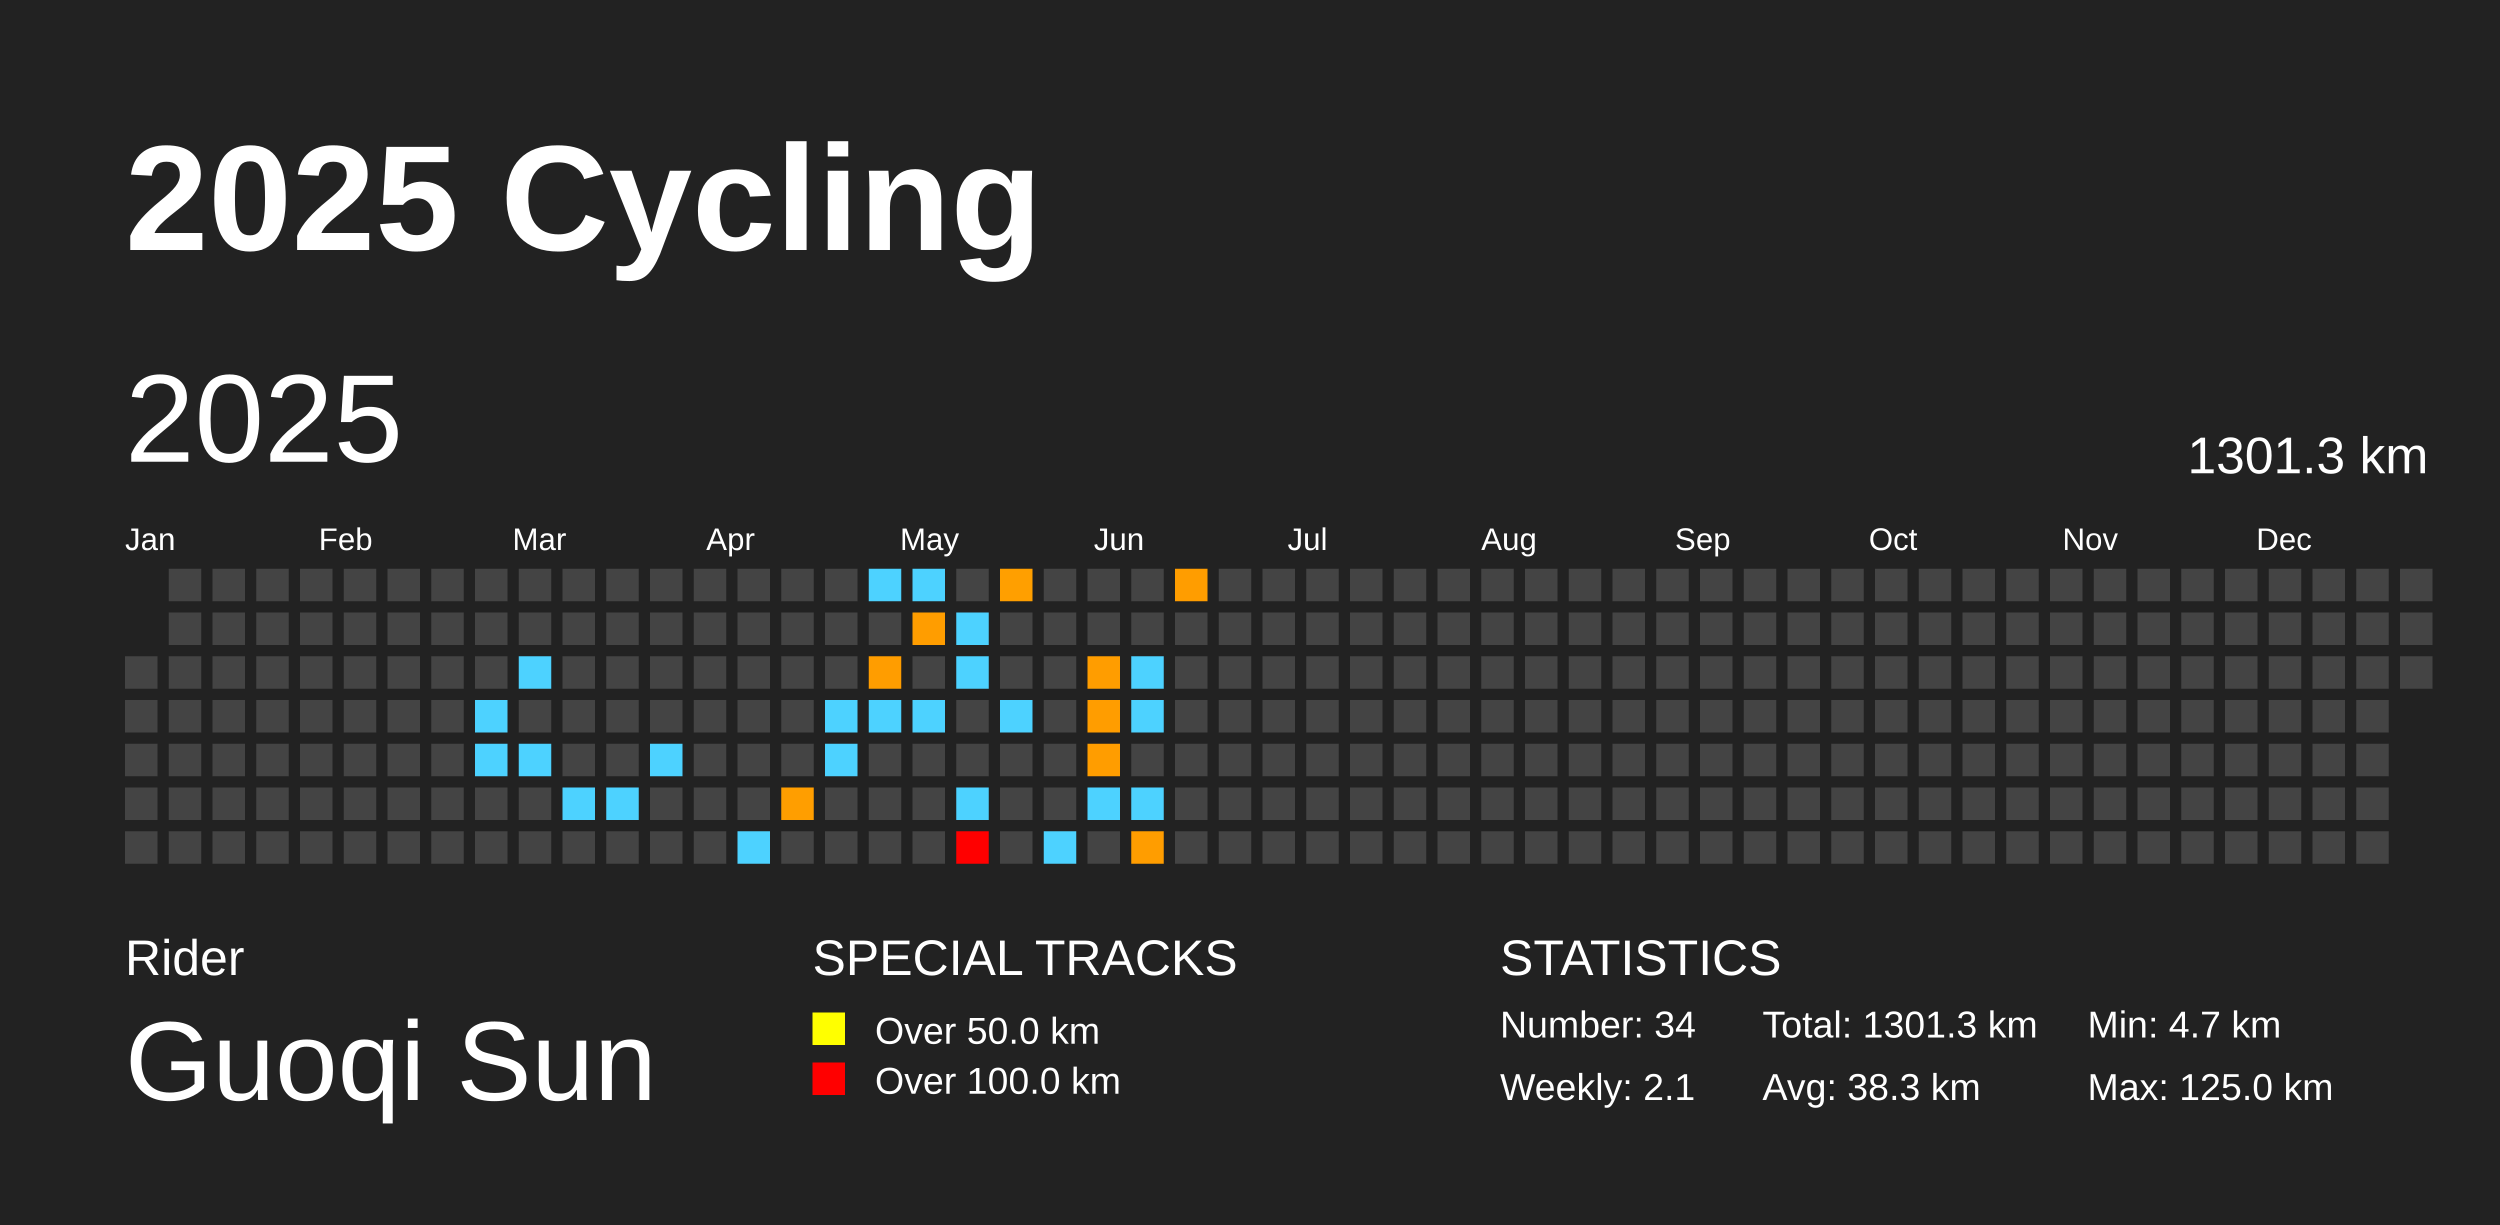
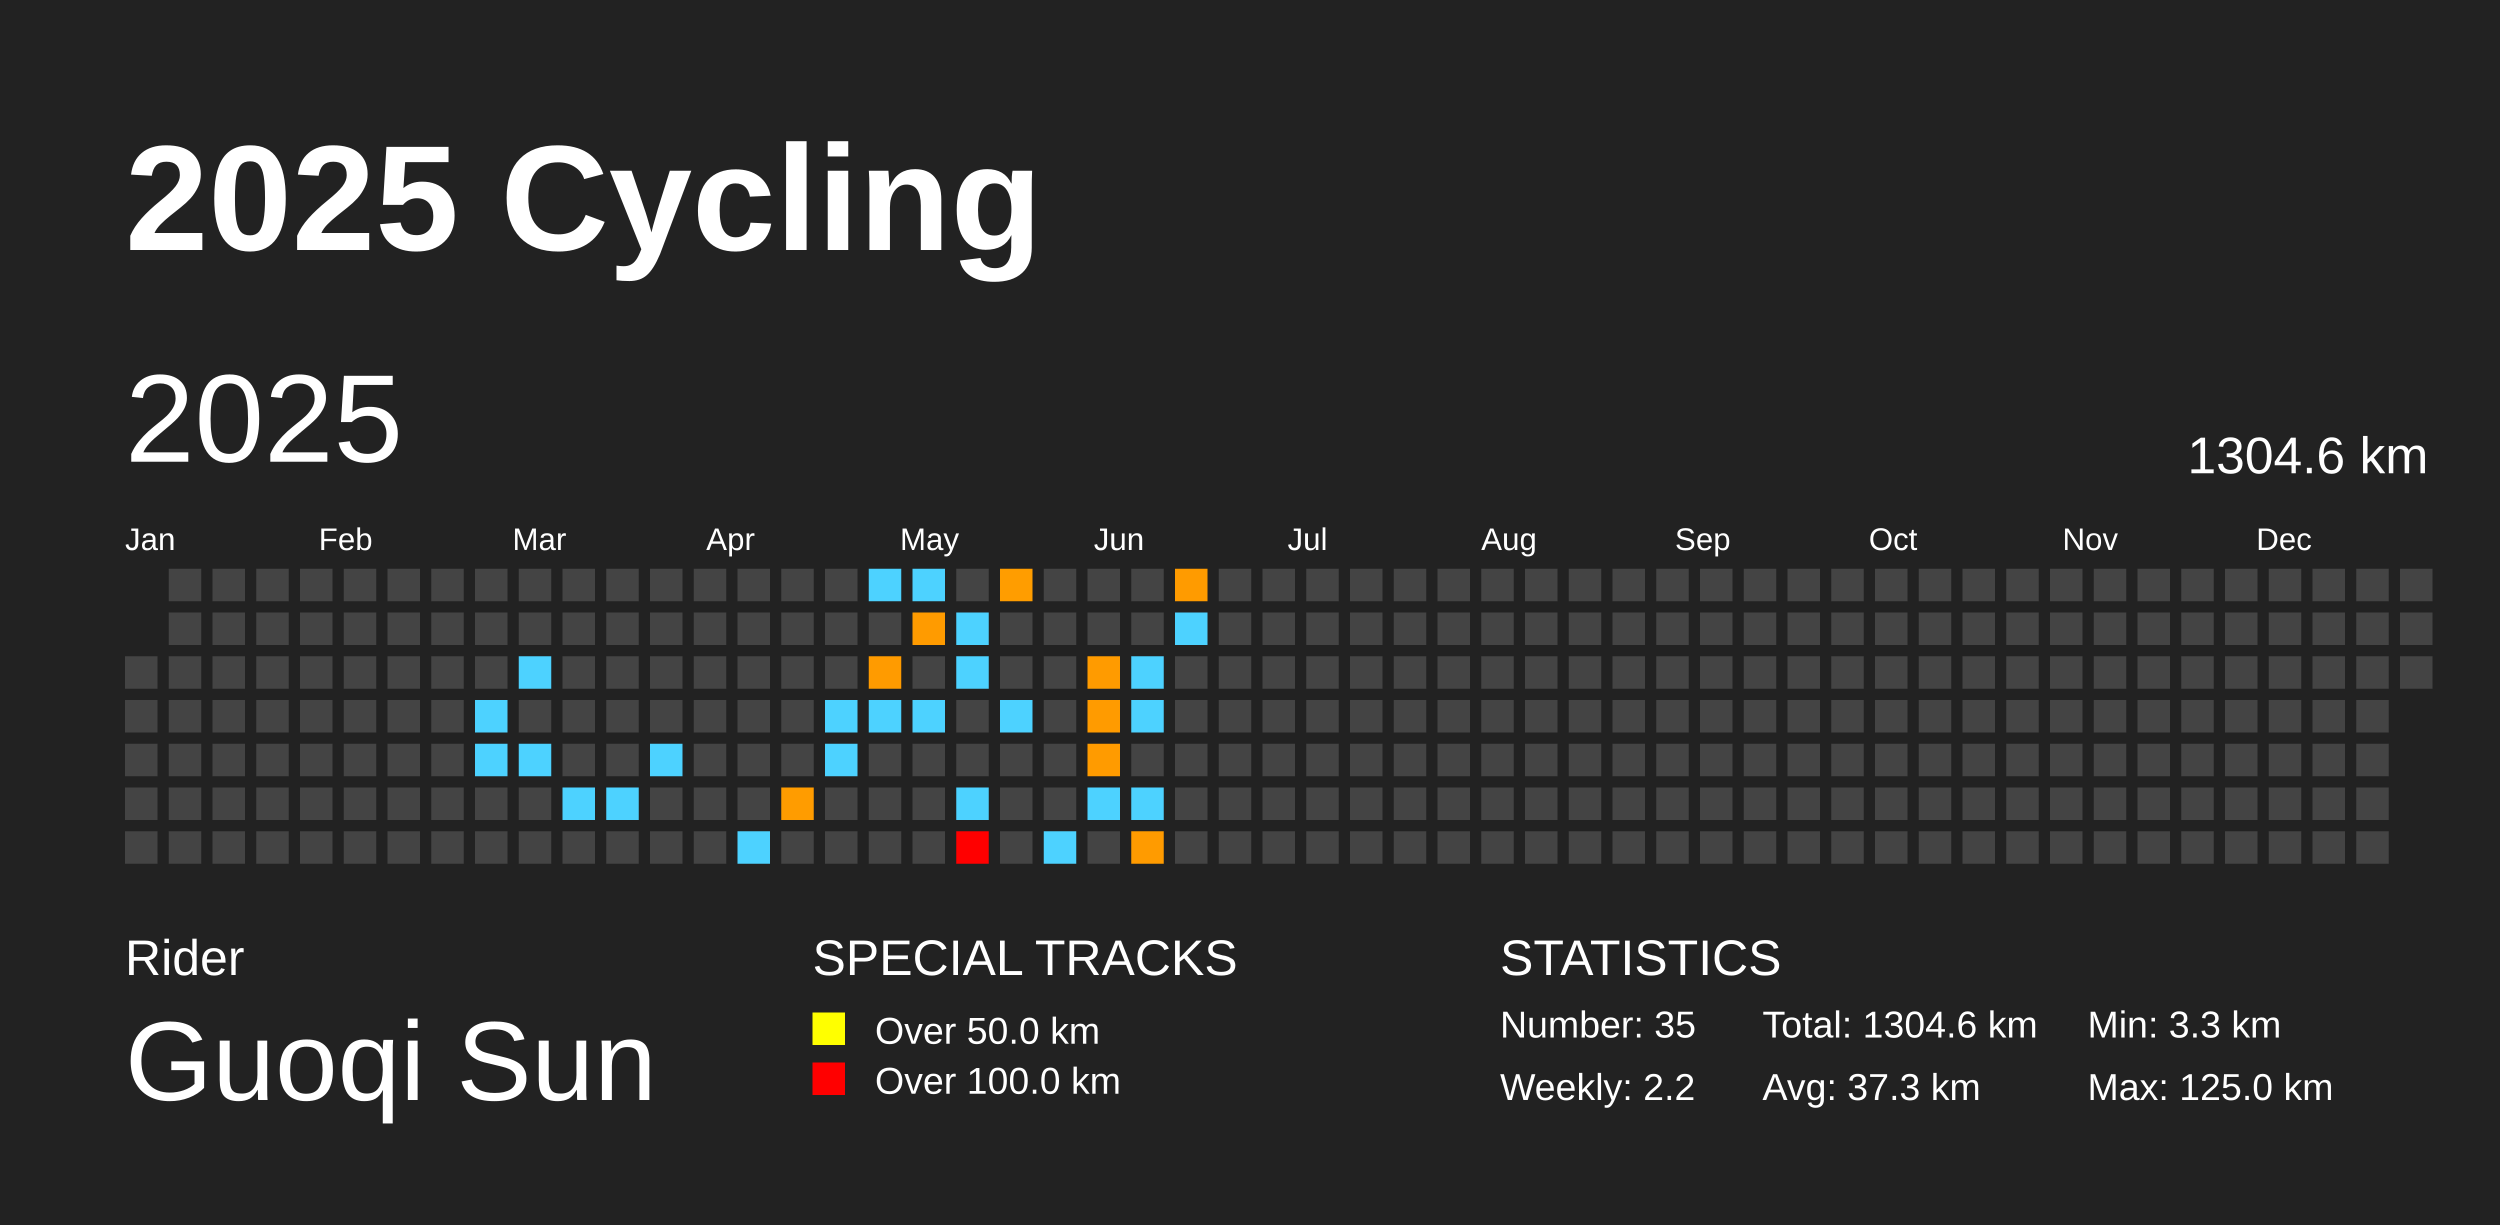
<svg xmlns="http://www.w3.org/2000/svg" baseProfile="full" height="98mm" version="1.1" viewBox="0,0,200,98" width="200mm">
  <defs />
  <rect fill="#222222" height="98" width="200" x="0" y="0" />
  <text fill="#FFFFFF" style="font-size:12px; font-family:Arial; font-weight:bold;" x="10" y="20">2025 Cycling</text>
  <text fill="#FFFFFF" style="font-size:4px; font-family:Arial" x="10" y="78">Rider</text>
  <text fill="#FFFFFF" style="font-size:9px; font-family:Arial" x="10" y="88">Guoqi Sun</text>
  <text fill="#FFFFFF" style="font-size:4px; font-family:Arial" x="65" y="78">SPECIAL TRACKS</text>
  <rect fill="yellow" height="2.6" width="2.6" x="65" y="81" />
  <text fill="#FFFFFF" style="font-size:3px; font-family:Arial" x="70" y="83.5">Over 50.0 km</text>
  <rect fill="red" height="2.6" width="2.6" x="65" y="85" />
  <text fill="#FFFFFF" style="font-size:3px; font-family:Arial" x="70" y="87.5">Over 100.0 km</text>
  <text fill="#FFFFFF" style="font-size:4px; font-family:Arial" x="120" y="78">STATISTICS</text>
-   <text fill="#FFFFFF" style="font-size:3px; font-family:Arial" x="120" y="83">Number: 34</text>
-   <text fill="#FFFFFF" style="font-size:3px; font-family:Arial" x="120" y="88">Weekly: 2.1</text>
-   <text fill="#FFFFFF" style="font-size:3px; font-family:Arial" x="141" y="83">Total: 1301.3 km</text>
-   <text fill="#FFFFFF" style="font-size:3px; font-family:Arial" x="141" y="88">Avg: 38.3 km</text>
-   <text fill="#FFFFFF" style="font-size:3px; font-family:Arial" x="167" y="83">Min: 4.7 km</text>
+   <text fill="#FFFFFF" style="font-size:3px; font-family:Arial" x="120" y="83">Number: 35</text>
+   <text fill="#FFFFFF" style="font-size:3px; font-family:Arial" x="120" y="88">Weekly: 2.2</text>
+   <text fill="#FFFFFF" style="font-size:3px; font-family:Arial" x="141" y="83">Total: 1304.6 km</text>
+   <text fill="#FFFFFF" style="font-size:3px; font-family:Arial" x="141" y="88">Avg: 37.3 km</text>
+   <text fill="#FFFFFF" style="font-size:3px; font-family:Arial" x="167" y="83">Min: 3.3 km</text>
  <text fill="#FFFFFF" style="font-size:3px; font-family:Arial" x="167" y="88">Max: 125.0 km</text>
  <text dominant-baseline="hanging" fill="#FFFFFF" style="font-size:10.0px; font-family:Arial;" x="10" y="30">2025</text>
-   <text dominant-baseline="hanging" fill="#FFFFFF" style="font-size:4.125px; font-family:Arial;" x="175" y="35">1301.3 km</text>
+   <text dominant-baseline="hanging" fill="#FFFFFF" style="font-size:4.125px; font-family:Arial;" x="175" y="35">1304.6 km</text>
  <text fill="#FFFFFF" style="font-size:2.5px; font-family:Arial" x="10.0" y="44">Jan</text>
  <text fill="#FFFFFF" style="font-size:2.5px; font-family:Arial" x="25.5" y="44">Feb</text>
  <text fill="#FFFFFF" style="font-size:2.5px; font-family:Arial" x="41.0" y="44">Mar</text>
  <text fill="#FFFFFF" style="font-size:2.5px; font-family:Arial" x="56.5" y="44">Apr</text>
  <text fill="#FFFFFF" style="font-size:2.5px; font-family:Arial" x="72.0" y="44">May</text>
  <text fill="#FFFFFF" style="font-size:2.5px; font-family:Arial" x="87.5" y="44">Jun</text>
  <text fill="#FFFFFF" style="font-size:2.5px; font-family:Arial" x="103.0" y="44">Jul</text>
  <text fill="#FFFFFF" style="font-size:2.5px; font-family:Arial" x="118.5" y="44">Aug</text>
  <text fill="#FFFFFF" style="font-size:2.5px; font-family:Arial" x="134.0" y="44">Sep</text>
  <text fill="#FFFFFF" style="font-size:2.5px; font-family:Arial" x="149.5" y="44">Oct</text>
  <text fill="#FFFFFF" style="font-size:2.5px; font-family:Arial" x="165.0" y="44">Nov</text>
  <text fill="#FFFFFF" style="font-size:2.5px; font-family:Arial" x="180.5" y="44">Dec</text>
  <rect fill="#444444" height="2.6" width="2.6" x="10.0" y="52.5" />
  <rect fill="#444444" height="2.6" width="2.6" x="10.0" y="56.0" />
  <rect fill="#444444" height="2.6" width="2.6" x="10.0" y="59.5" />
  <rect fill="#444444" height="2.6" width="2.6" x="10.0" y="63.0" />
  <rect fill="#444444" height="2.6" width="2.6" x="10.0" y="66.5" />
  <rect fill="#444444" height="2.6" width="2.6" x="13.5" y="45.5" />
  <rect fill="#444444" height="2.6" width="2.6" x="13.5" y="49.0" />
  <rect fill="#444444" height="2.6" width="2.6" x="13.5" y="52.5" />
  <rect fill="#444444" height="2.6" width="2.6" x="13.5" y="56.0" />
  <rect fill="#444444" height="2.6" width="2.6" x="13.5" y="59.5" />
  <rect fill="#444444" height="2.6" width="2.6" x="13.5" y="63.0" />
  <rect fill="#444444" height="2.6" width="2.6" x="13.5" y="66.5" />
  <rect fill="#444444" height="2.6" width="2.6" x="17.0" y="45.5" />
  <rect fill="#444444" height="2.6" width="2.6" x="17.0" y="49.0" />
  <rect fill="#444444" height="2.6" width="2.6" x="17.0" y="52.5" />
  <rect fill="#444444" height="2.6" width="2.6" x="17.0" y="56.0" />
  <rect fill="#444444" height="2.6" width="2.6" x="17.0" y="59.5" />
  <rect fill="#444444" height="2.6" width="2.6" x="17.0" y="63.0" />
  <rect fill="#444444" height="2.6" width="2.6" x="17.0" y="66.5" />
  <rect fill="#444444" height="2.6" width="2.6" x="20.5" y="45.5" />
  <rect fill="#444444" height="2.6" width="2.6" x="20.5" y="49.0" />
  <rect fill="#444444" height="2.6" width="2.6" x="20.5" y="52.5" />
  <rect fill="#444444" height="2.6" width="2.6" x="20.5" y="56.0" />
  <rect fill="#444444" height="2.6" width="2.6" x="20.5" y="59.5" />
  <rect fill="#444444" height="2.6" width="2.6" x="20.5" y="63.0" />
  <rect fill="#444444" height="2.6" width="2.6" x="20.5" y="66.5" />
  <rect fill="#444444" height="2.6" width="2.6" x="24.0" y="45.5" />
  <rect fill="#444444" height="2.6" width="2.6" x="24.0" y="49.0" />
  <rect fill="#444444" height="2.6" width="2.6" x="24.0" y="52.5" />
  <rect fill="#444444" height="2.6" width="2.6" x="24.0" y="56.0" />
  <rect fill="#444444" height="2.6" width="2.6" x="24.0" y="59.5" />
  <rect fill="#444444" height="2.6" width="2.6" x="24.0" y="63.0" />
  <rect fill="#444444" height="2.6" width="2.6" x="24.0" y="66.5" />
  <rect fill="#444444" height="2.6" width="2.6" x="27.5" y="45.5" />
  <rect fill="#444444" height="2.6" width="2.6" x="27.5" y="49.0" />
  <rect fill="#444444" height="2.6" width="2.6" x="27.5" y="52.5" />
  <rect fill="#444444" height="2.6" width="2.6" x="27.5" y="56.0" />
  <rect fill="#444444" height="2.6" width="2.6" x="27.5" y="59.5" />
  <rect fill="#444444" height="2.6" width="2.6" x="27.5" y="63.0" />
  <rect fill="#444444" height="2.6" width="2.6" x="27.5" y="66.5" />
  <rect fill="#444444" height="2.6" width="2.6" x="31.0" y="45.5" />
  <rect fill="#444444" height="2.6" width="2.6" x="31.0" y="49.0" />
  <rect fill="#444444" height="2.6" width="2.6" x="31.0" y="52.5" />
  <rect fill="#444444" height="2.6" width="2.6" x="31.0" y="56.0" />
  <rect fill="#444444" height="2.6" width="2.6" x="31.0" y="59.5" />
  <rect fill="#444444" height="2.6" width="2.6" x="31.0" y="63.0" />
  <rect fill="#444444" height="2.6" width="2.6" x="31.0" y="66.5" />
  <rect fill="#444444" height="2.6" width="2.6" x="34.5" y="45.5" />
  <rect fill="#444444" height="2.6" width="2.6" x="34.5" y="49.0" />
  <rect fill="#444444" height="2.6" width="2.6" x="34.5" y="52.5" />
  <rect fill="#444444" height="2.6" width="2.6" x="34.5" y="56.0" />
  <rect fill="#444444" height="2.6" width="2.6" x="34.5" y="59.5" />
  <rect fill="#444444" height="2.6" width="2.6" x="34.5" y="63.0" />
  <rect fill="#444444" height="2.6" width="2.6" x="34.5" y="66.5" />
  <rect fill="#444444" height="2.6" width="2.6" x="38.0" y="45.5" />
  <rect fill="#444444" height="2.6" width="2.6" x="38.0" y="49.0" />
  <rect fill="#444444" height="2.6" width="2.6" x="38.0" y="52.5" />
  <rect fill="#4dd2ff" height="2.6" width="2.6" x="38.0" y="56.0" />
  <rect fill="#4dd2ff" height="2.6" width="2.6" x="38.0" y="59.5" />
  <rect fill="#444444" height="2.6" width="2.6" x="38.0" y="63.0" />
  <rect fill="#444444" height="2.6" width="2.6" x="38.0" y="66.5" />
  <rect fill="#444444" height="2.6" width="2.6" x="41.5" y="45.5" />
  <rect fill="#444444" height="2.6" width="2.6" x="41.5" y="49.0" />
  <rect fill="#4dd2ff" height="2.6" width="2.6" x="41.5" y="52.5" />
  <rect fill="#444444" height="2.6" width="2.6" x="41.5" y="56.0" />
  <rect fill="#4dd2ff" height="2.6" width="2.6" x="41.5" y="59.5" />
  <rect fill="#444444" height="2.6" width="2.6" x="41.5" y="63.0" />
  <rect fill="#444444" height="2.6" width="2.6" x="41.5" y="66.5" />
  <rect fill="#444444" height="2.6" width="2.6" x="45.0" y="45.5" />
  <rect fill="#444444" height="2.6" width="2.6" x="45.0" y="49.0" />
  <rect fill="#444444" height="2.6" width="2.6" x="45.0" y="52.5" />
  <rect fill="#444444" height="2.6" width="2.6" x="45.0" y="56.0" />
  <rect fill="#444444" height="2.6" width="2.6" x="45.0" y="59.5" />
  <rect fill="#4dd2ff" height="2.6" width="2.6" x="45.0" y="63.0" />
  <rect fill="#444444" height="2.6" width="2.6" x="45.0" y="66.5" />
  <rect fill="#444444" height="2.6" width="2.6" x="48.5" y="45.5" />
  <rect fill="#444444" height="2.6" width="2.6" x="48.5" y="49.0" />
  <rect fill="#444444" height="2.6" width="2.6" x="48.5" y="52.5" />
  <rect fill="#444444" height="2.6" width="2.6" x="48.5" y="56.0" />
  <rect fill="#444444" height="2.6" width="2.6" x="48.5" y="59.5" />
  <rect fill="#4dd2ff" height="2.6" width="2.6" x="48.5" y="63.0" />
  <rect fill="#444444" height="2.6" width="2.6" x="48.5" y="66.5" />
  <rect fill="#444444" height="2.6" width="2.6" x="52.0" y="45.5" />
  <rect fill="#444444" height="2.6" width="2.6" x="52.0" y="49.0" />
  <rect fill="#444444" height="2.6" width="2.6" x="52.0" y="52.5" />
  <rect fill="#444444" height="2.6" width="2.6" x="52.0" y="56.0" />
  <rect fill="#4dd2ff" height="2.6" width="2.6" x="52.0" y="59.5" />
  <rect fill="#444444" height="2.6" width="2.6" x="52.0" y="63.0" />
  <rect fill="#444444" height="2.6" width="2.6" x="52.0" y="66.5" />
  <rect fill="#444444" height="2.6" width="2.6" x="55.5" y="45.5" />
  <rect fill="#444444" height="2.6" width="2.6" x="55.5" y="49.0" />
  <rect fill="#444444" height="2.6" width="2.6" x="55.5" y="52.5" />
  <rect fill="#444444" height="2.6" width="2.6" x="55.5" y="56.0" />
  <rect fill="#444444" height="2.6" width="2.6" x="55.5" y="59.5" />
  <rect fill="#444444" height="2.6" width="2.6" x="55.5" y="63.0" />
  <rect fill="#444444" height="2.6" width="2.6" x="55.5" y="66.5" />
  <rect fill="#444444" height="2.6" width="2.6" x="59.0" y="45.5" />
  <rect fill="#444444" height="2.6" width="2.6" x="59.0" y="49.0" />
  <rect fill="#444444" height="2.6" width="2.6" x="59.0" y="52.5" />
  <rect fill="#444444" height="2.6" width="2.6" x="59.0" y="56.0" />
  <rect fill="#444444" height="2.6" width="2.6" x="59.0" y="59.5" />
  <rect fill="#444444" height="2.6" width="2.6" x="59.0" y="63.0" />
  <rect fill="#4dd2ff" height="2.6" width="2.6" x="59.0" y="66.5" />
  <rect fill="#444444" height="2.6" width="2.6" x="62.5" y="45.5" />
  <rect fill="#444444" height="2.6" width="2.6" x="62.5" y="49.0" />
  <rect fill="#444444" height="2.6" width="2.6" x="62.5" y="52.5" />
  <rect fill="#444444" height="2.6" width="2.6" x="62.5" y="56.0" />
  <rect fill="#444444" height="2.6" width="2.6" x="62.5" y="59.5" />
-   <rect fill="#ff9e00" height="2.6" width="2.6" x="62.5" y="63.0" />
+   <rect fill="#ff9c00" height="2.6" width="2.6" x="62.5" y="63.0" />
  <rect fill="#444444" height="2.6" width="2.6" x="62.5" y="66.5" />
  <rect fill="#444444" height="2.6" width="2.6" x="66.0" y="45.5" />
  <rect fill="#444444" height="2.6" width="2.6" x="66.0" y="49.0" />
  <rect fill="#444444" height="2.6" width="2.6" x="66.0" y="52.5" />
  <rect fill="#4dd2ff" height="2.6" width="2.6" x="66.0" y="56.0" />
  <rect fill="#4dd2ff" height="2.6" width="2.6" x="66.0" y="59.5" />
  <rect fill="#444444" height="2.6" width="2.6" x="66.0" y="63.0" />
  <rect fill="#444444" height="2.6" width="2.6" x="66.0" y="66.5" />
  <rect fill="#4dd2ff" height="2.6" width="2.6" x="69.5" y="45.5" />
  <rect fill="#444444" height="2.6" width="2.6" x="69.5" y="49.0" />
-   <rect fill="#ff9d00" height="2.6" width="2.6" x="69.5" y="52.5" />
+   <rect fill="#ff9b00" height="2.6" width="2.6" x="69.5" y="52.5" />
  <rect fill="#4dd2ff" height="2.6" width="2.6" x="69.5" y="56.0" />
  <rect fill="#444444" height="2.6" width="2.6" x="69.5" y="59.5" />
  <rect fill="#444444" height="2.6" width="2.6" x="69.5" y="63.0" />
  <rect fill="#444444" height="2.6" width="2.6" x="69.5" y="66.5" />
  <rect fill="#4dd2ff" height="2.6" width="2.6" x="73.0" y="45.5" />
-   <rect fill="#ff9d00" height="2.6" width="2.6" x="73.0" y="49.0" />
+   <rect fill="#ff9b00" height="2.6" width="2.6" x="73.0" y="49.0" />
  <rect fill="#444444" height="2.6" width="2.6" x="73.0" y="52.5" />
  <rect fill="#4dd2ff" height="2.6" width="2.6" x="73.0" y="56.0" />
  <rect fill="#444444" height="2.6" width="2.6" x="73.0" y="59.5" />
  <rect fill="#444444" height="2.6" width="2.6" x="73.0" y="63.0" />
  <rect fill="#444444" height="2.6" width="2.6" x="73.0" y="66.5" />
  <rect fill="#444444" height="2.6" width="2.6" x="76.5" y="45.5" />
  <rect fill="#4dd2ff" height="2.6" width="2.6" x="76.5" y="49.0" />
  <rect fill="#4dd2ff" height="2.6" width="2.6" x="76.5" y="52.5" />
  <rect fill="#444444" height="2.6" width="2.6" x="76.5" y="56.0" />
  <rect fill="#444444" height="2.6" width="2.6" x="76.5" y="59.5" />
  <rect fill="#4dd2ff" height="2.6" width="2.6" x="76.5" y="63.0" />
  <rect fill="red" height="2.6" width="2.6" x="76.5" y="66.5" />
-   <rect fill="#ff9f00" height="2.6" width="2.6" x="80.0" y="45.5" />
+   <rect fill="#ff9d00" height="2.6" width="2.6" x="80.0" y="45.5" />
  <rect fill="#444444" height="2.6" width="2.6" x="80.0" y="49.0" />
  <rect fill="#444444" height="2.6" width="2.6" x="80.0" y="52.5" />
  <rect fill="#4dd2ff" height="2.6" width="2.6" x="80.0" y="56.0" />
  <rect fill="#444444" height="2.6" width="2.6" x="80.0" y="59.5" />
  <rect fill="#444444" height="2.6" width="2.6" x="80.0" y="63.0" />
  <rect fill="#444444" height="2.6" width="2.6" x="80.0" y="66.5" />
  <rect fill="#444444" height="2.6" width="2.6" x="83.5" y="45.5" />
  <rect fill="#444444" height="2.6" width="2.6" x="83.5" y="49.0" />
  <rect fill="#444444" height="2.6" width="2.6" x="83.5" y="52.5" />
  <rect fill="#444444" height="2.6" width="2.6" x="83.5" y="56.0" />
  <rect fill="#444444" height="2.6" width="2.6" x="83.5" y="59.5" />
  <rect fill="#444444" height="2.6" width="2.6" x="83.5" y="63.0" />
  <rect fill="#4dd2ff" height="2.6" width="2.6" x="83.5" y="66.5" />
  <rect fill="#444444" height="2.6" width="2.6" x="87.0" y="45.5" />
  <rect fill="#444444" height="2.6" width="2.6" x="87.0" y="49.0" />
-   <rect fill="#ff9d00" height="2.6" width="2.6" x="87.0" y="52.5" />
-   <rect fill="#ff9d00" height="2.6" width="2.6" x="87.0" y="56.0" />
-   <rect fill="#ff9d00" height="2.6" width="2.6" x="87.0" y="59.5" />
+   <rect fill="#ff9b00" height="2.6" width="2.6" x="87.0" y="52.5" />
+   <rect fill="#ff9b00" height="2.6" width="2.6" x="87.0" y="56.0" />
+   <rect fill="#ff9b00" height="2.6" width="2.6" x="87.0" y="59.5" />
  <rect fill="#4dd2ff" height="2.6" width="2.6" x="87.0" y="63.0" />
  <rect fill="#444444" height="2.6" width="2.6" x="87.0" y="66.5" />
  <rect fill="#444444" height="2.6" width="2.6" x="90.5" y="45.5" />
  <rect fill="#444444" height="2.6" width="2.6" x="90.5" y="49.0" />
  <rect fill="#4dd2ff" height="2.6" width="2.6" x="90.5" y="52.5" />
  <rect fill="#4dd2ff" height="2.6" width="2.6" x="90.5" y="56.0" />
  <rect fill="#444444" height="2.6" width="2.6" x="90.5" y="59.5" />
  <rect fill="#4dd2ff" height="2.6" width="2.6" x="90.5" y="63.0" />
-   <rect fill="#ff9d00" height="2.6" width="2.6" x="90.5" y="66.5" />
-   <rect fill="#ff9d00" height="2.6" width="2.6" x="94.0" y="45.5" />
-   <rect fill="#444444" height="2.6" width="2.6" x="94.0" y="49.0" />
+   <rect fill="#ff9b00" height="2.6" width="2.6" x="90.5" y="66.5" />
+   <rect fill="#ff9b00" height="2.6" width="2.6" x="94.0" y="45.5" />
+   <rect fill="#4dd2ff" height="2.6" width="2.6" x="94.0" y="49.0" />
  <rect fill="#444444" height="2.6" width="2.6" x="94.0" y="52.5" />
  <rect fill="#444444" height="2.6" width="2.6" x="94.0" y="56.0" />
  <rect fill="#444444" height="2.6" width="2.6" x="94.0" y="59.5" />
  <rect fill="#444444" height="2.6" width="2.6" x="94.0" y="63.0" />
  <rect fill="#444444" height="2.6" width="2.6" x="94.0" y="66.5" />
  <rect fill="#444444" height="2.6" width="2.6" x="97.5" y="45.5" />
  <rect fill="#444444" height="2.6" width="2.6" x="97.5" y="49.0" />
  <rect fill="#444444" height="2.6" width="2.6" x="97.5" y="52.5" />
  <rect fill="#444444" height="2.6" width="2.6" x="97.5" y="56.0" />
  <rect fill="#444444" height="2.6" width="2.6" x="97.5" y="59.5" />
  <rect fill="#444444" height="2.6" width="2.6" x="97.5" y="63.0" />
  <rect fill="#444444" height="2.6" width="2.6" x="97.5" y="66.5" />
  <rect fill="#444444" height="2.6" width="2.6" x="101.0" y="45.5" />
  <rect fill="#444444" height="2.6" width="2.6" x="101.0" y="49.0" />
  <rect fill="#444444" height="2.6" width="2.6" x="101.0" y="52.5" />
  <rect fill="#444444" height="2.6" width="2.6" x="101.0" y="56.0" />
  <rect fill="#444444" height="2.6" width="2.6" x="101.0" y="59.5" />
  <rect fill="#444444" height="2.6" width="2.6" x="101.0" y="63.0" />
  <rect fill="#444444" height="2.6" width="2.6" x="101.0" y="66.5" />
  <rect fill="#444444" height="2.6" width="2.6" x="104.5" y="45.5" />
  <rect fill="#444444" height="2.6" width="2.6" x="104.5" y="49.0" />
  <rect fill="#444444" height="2.6" width="2.6" x="104.5" y="52.5" />
  <rect fill="#444444" height="2.6" width="2.6" x="104.5" y="56.0" />
  <rect fill="#444444" height="2.6" width="2.6" x="104.5" y="59.5" />
  <rect fill="#444444" height="2.6" width="2.6" x="104.5" y="63.0" />
  <rect fill="#444444" height="2.6" width="2.6" x="104.5" y="66.5" />
  <rect fill="#444444" height="2.6" width="2.6" x="108.0" y="45.5" />
  <rect fill="#444444" height="2.6" width="2.6" x="108.0" y="49.0" />
  <rect fill="#444444" height="2.6" width="2.6" x="108.0" y="52.5" />
  <rect fill="#444444" height="2.6" width="2.6" x="108.0" y="56.0" />
  <rect fill="#444444" height="2.6" width="2.6" x="108.0" y="59.5" />
  <rect fill="#444444" height="2.6" width="2.6" x="108.0" y="63.0" />
  <rect fill="#444444" height="2.6" width="2.6" x="108.0" y="66.5" />
  <rect fill="#444444" height="2.6" width="2.6" x="111.5" y="45.5" />
  <rect fill="#444444" height="2.6" width="2.6" x="111.5" y="49.0" />
  <rect fill="#444444" height="2.6" width="2.6" x="111.5" y="52.5" />
  <rect fill="#444444" height="2.6" width="2.6" x="111.5" y="56.0" />
  <rect fill="#444444" height="2.6" width="2.6" x="111.5" y="59.5" />
  <rect fill="#444444" height="2.6" width="2.6" x="111.5" y="63.0" />
  <rect fill="#444444" height="2.6" width="2.6" x="111.5" y="66.5" />
  <rect fill="#444444" height="2.6" width="2.6" x="115.0" y="45.5" />
  <rect fill="#444444" height="2.6" width="2.6" x="115.0" y="49.0" />
  <rect fill="#444444" height="2.6" width="2.6" x="115.0" y="52.5" />
  <rect fill="#444444" height="2.6" width="2.6" x="115.0" y="56.0" />
  <rect fill="#444444" height="2.6" width="2.6" x="115.0" y="59.5" />
  <rect fill="#444444" height="2.6" width="2.6" x="115.0" y="63.0" />
  <rect fill="#444444" height="2.6" width="2.6" x="115.0" y="66.5" />
  <rect fill="#444444" height="2.6" width="2.6" x="118.5" y="45.5" />
  <rect fill="#444444" height="2.6" width="2.6" x="118.5" y="49.0" />
  <rect fill="#444444" height="2.6" width="2.6" x="118.5" y="52.5" />
  <rect fill="#444444" height="2.6" width="2.6" x="118.5" y="56.0" />
  <rect fill="#444444" height="2.6" width="2.6" x="118.5" y="59.5" />
  <rect fill="#444444" height="2.6" width="2.6" x="118.5" y="63.0" />
  <rect fill="#444444" height="2.6" width="2.6" x="118.5" y="66.5" />
  <rect fill="#444444" height="2.6" width="2.6" x="122.0" y="45.5" />
  <rect fill="#444444" height="2.6" width="2.6" x="122.0" y="49.0" />
  <rect fill="#444444" height="2.6" width="2.6" x="122.0" y="52.5" />
  <rect fill="#444444" height="2.6" width="2.6" x="122.0" y="56.0" />
  <rect fill="#444444" height="2.6" width="2.6" x="122.0" y="59.5" />
  <rect fill="#444444" height="2.6" width="2.6" x="122.0" y="63.0" />
  <rect fill="#444444" height="2.6" width="2.6" x="122.0" y="66.5" />
  <rect fill="#444444" height="2.6" width="2.6" x="125.5" y="45.5" />
  <rect fill="#444444" height="2.6" width="2.6" x="125.5" y="49.0" />
  <rect fill="#444444" height="2.6" width="2.6" x="125.5" y="52.5" />
  <rect fill="#444444" height="2.6" width="2.6" x="125.5" y="56.0" />
  <rect fill="#444444" height="2.6" width="2.6" x="125.5" y="59.5" />
  <rect fill="#444444" height="2.6" width="2.6" x="125.5" y="63.0" />
  <rect fill="#444444" height="2.6" width="2.6" x="125.5" y="66.5" />
  <rect fill="#444444" height="2.6" width="2.6" x="129.0" y="45.5" />
  <rect fill="#444444" height="2.6" width="2.6" x="129.0" y="49.0" />
  <rect fill="#444444" height="2.6" width="2.6" x="129.0" y="52.5" />
  <rect fill="#444444" height="2.6" width="2.6" x="129.0" y="56.0" />
  <rect fill="#444444" height="2.6" width="2.6" x="129.0" y="59.5" />
  <rect fill="#444444" height="2.6" width="2.6" x="129.0" y="63.0" />
  <rect fill="#444444" height="2.6" width="2.6" x="129.0" y="66.5" />
  <rect fill="#444444" height="2.6" width="2.6" x="132.5" y="45.5" />
  <rect fill="#444444" height="2.6" width="2.6" x="132.5" y="49.0" />
  <rect fill="#444444" height="2.6" width="2.6" x="132.5" y="52.5" />
  <rect fill="#444444" height="2.6" width="2.6" x="132.5" y="56.0" />
  <rect fill="#444444" height="2.6" width="2.6" x="132.5" y="59.5" />
  <rect fill="#444444" height="2.6" width="2.6" x="132.5" y="63.0" />
  <rect fill="#444444" height="2.6" width="2.6" x="132.5" y="66.5" />
  <rect fill="#444444" height="2.6" width="2.6" x="136.0" y="45.5" />
  <rect fill="#444444" height="2.6" width="2.6" x="136.0" y="49.0" />
  <rect fill="#444444" height="2.6" width="2.6" x="136.0" y="52.5" />
  <rect fill="#444444" height="2.6" width="2.6" x="136.0" y="56.0" />
  <rect fill="#444444" height="2.6" width="2.6" x="136.0" y="59.5" />
  <rect fill="#444444" height="2.6" width="2.6" x="136.0" y="63.0" />
  <rect fill="#444444" height="2.6" width="2.6" x="136.0" y="66.5" />
  <rect fill="#444444" height="2.6" width="2.6" x="139.5" y="45.5" />
  <rect fill="#444444" height="2.6" width="2.6" x="139.5" y="49.0" />
  <rect fill="#444444" height="2.6" width="2.6" x="139.5" y="52.5" />
  <rect fill="#444444" height="2.6" width="2.6" x="139.5" y="56.0" />
  <rect fill="#444444" height="2.6" width="2.6" x="139.5" y="59.5" />
  <rect fill="#444444" height="2.6" width="2.6" x="139.5" y="63.0" />
  <rect fill="#444444" height="2.6" width="2.6" x="139.5" y="66.5" />
  <rect fill="#444444" height="2.6" width="2.6" x="143.0" y="45.5" />
  <rect fill="#444444" height="2.6" width="2.6" x="143.0" y="49.0" />
  <rect fill="#444444" height="2.6" width="2.6" x="143.0" y="52.5" />
  <rect fill="#444444" height="2.6" width="2.6" x="143.0" y="56.0" />
  <rect fill="#444444" height="2.6" width="2.6" x="143.0" y="59.5" />
  <rect fill="#444444" height="2.6" width="2.6" x="143.0" y="63.0" />
  <rect fill="#444444" height="2.6" width="2.6" x="143.0" y="66.5" />
  <rect fill="#444444" height="2.6" width="2.6" x="146.5" y="45.5" />
  <rect fill="#444444" height="2.6" width="2.6" x="146.5" y="49.0" />
  <rect fill="#444444" height="2.6" width="2.6" x="146.5" y="52.5" />
  <rect fill="#444444" height="2.6" width="2.6" x="146.5" y="56.0" />
  <rect fill="#444444" height="2.6" width="2.6" x="146.5" y="59.5" />
  <rect fill="#444444" height="2.6" width="2.6" x="146.5" y="63.0" />
  <rect fill="#444444" height="2.6" width="2.6" x="146.5" y="66.5" />
  <rect fill="#444444" height="2.6" width="2.6" x="150.0" y="45.5" />
  <rect fill="#444444" height="2.6" width="2.6" x="150.0" y="49.0" />
  <rect fill="#444444" height="2.6" width="2.6" x="150.0" y="52.5" />
  <rect fill="#444444" height="2.6" width="2.6" x="150.0" y="56.0" />
  <rect fill="#444444" height="2.6" width="2.6" x="150.0" y="59.5" />
  <rect fill="#444444" height="2.6" width="2.6" x="150.0" y="63.0" />
  <rect fill="#444444" height="2.6" width="2.6" x="150.0" y="66.5" />
  <rect fill="#444444" height="2.6" width="2.6" x="153.5" y="45.5" />
  <rect fill="#444444" height="2.6" width="2.6" x="153.5" y="49.0" />
  <rect fill="#444444" height="2.6" width="2.6" x="153.5" y="52.5" />
  <rect fill="#444444" height="2.6" width="2.6" x="153.5" y="56.0" />
  <rect fill="#444444" height="2.6" width="2.6" x="153.5" y="59.5" />
  <rect fill="#444444" height="2.6" width="2.6" x="153.5" y="63.0" />
  <rect fill="#444444" height="2.6" width="2.6" x="153.5" y="66.5" />
  <rect fill="#444444" height="2.6" width="2.6" x="157.0" y="45.5" />
  <rect fill="#444444" height="2.6" width="2.6" x="157.0" y="49.0" />
  <rect fill="#444444" height="2.6" width="2.6" x="157.0" y="52.5" />
  <rect fill="#444444" height="2.6" width="2.6" x="157.0" y="56.0" />
  <rect fill="#444444" height="2.6" width="2.6" x="157.0" y="59.5" />
  <rect fill="#444444" height="2.6" width="2.6" x="157.0" y="63.0" />
  <rect fill="#444444" height="2.6" width="2.6" x="157.0" y="66.5" />
  <rect fill="#444444" height="2.6" width="2.6" x="160.5" y="45.5" />
  <rect fill="#444444" height="2.6" width="2.6" x="160.5" y="49.0" />
  <rect fill="#444444" height="2.6" width="2.6" x="160.5" y="52.5" />
  <rect fill="#444444" height="2.6" width="2.6" x="160.5" y="56.0" />
  <rect fill="#444444" height="2.6" width="2.6" x="160.5" y="59.5" />
  <rect fill="#444444" height="2.6" width="2.6" x="160.5" y="63.0" />
  <rect fill="#444444" height="2.6" width="2.6" x="160.5" y="66.5" />
  <rect fill="#444444" height="2.6" width="2.6" x="164.0" y="45.5" />
  <rect fill="#444444" height="2.6" width="2.6" x="164.0" y="49.0" />
  <rect fill="#444444" height="2.6" width="2.6" x="164.0" y="52.5" />
  <rect fill="#444444" height="2.6" width="2.6" x="164.0" y="56.0" />
  <rect fill="#444444" height="2.6" width="2.6" x="164.0" y="59.5" />
  <rect fill="#444444" height="2.6" width="2.6" x="164.0" y="63.0" />
  <rect fill="#444444" height="2.6" width="2.6" x="164.0" y="66.5" />
  <rect fill="#444444" height="2.6" width="2.6" x="167.5" y="45.5" />
  <rect fill="#444444" height="2.6" width="2.6" x="167.5" y="49.0" />
  <rect fill="#444444" height="2.6" width="2.6" x="167.5" y="52.5" />
  <rect fill="#444444" height="2.6" width="2.6" x="167.5" y="56.0" />
  <rect fill="#444444" height="2.6" width="2.6" x="167.5" y="59.5" />
  <rect fill="#444444" height="2.6" width="2.6" x="167.5" y="63.0" />
  <rect fill="#444444" height="2.6" width="2.6" x="167.5" y="66.5" />
  <rect fill="#444444" height="2.6" width="2.6" x="171.0" y="45.5" />
  <rect fill="#444444" height="2.6" width="2.6" x="171.0" y="49.0" />
  <rect fill="#444444" height="2.6" width="2.6" x="171.0" y="52.5" />
  <rect fill="#444444" height="2.6" width="2.6" x="171.0" y="56.0" />
  <rect fill="#444444" height="2.6" width="2.6" x="171.0" y="59.5" />
  <rect fill="#444444" height="2.6" width="2.6" x="171.0" y="63.0" />
  <rect fill="#444444" height="2.6" width="2.6" x="171.0" y="66.5" />
  <rect fill="#444444" height="2.6" width="2.6" x="174.5" y="45.5" />
  <rect fill="#444444" height="2.6" width="2.6" x="174.5" y="49.0" />
  <rect fill="#444444" height="2.6" width="2.6" x="174.5" y="52.5" />
  <rect fill="#444444" height="2.6" width="2.6" x="174.5" y="56.0" />
  <rect fill="#444444" height="2.6" width="2.6" x="174.5" y="59.5" />
  <rect fill="#444444" height="2.6" width="2.6" x="174.5" y="63.0" />
  <rect fill="#444444" height="2.6" width="2.6" x="174.5" y="66.5" />
  <rect fill="#444444" height="2.6" width="2.6" x="178.0" y="45.5" />
  <rect fill="#444444" height="2.6" width="2.6" x="178.0" y="49.0" />
  <rect fill="#444444" height="2.6" width="2.6" x="178.0" y="52.5" />
  <rect fill="#444444" height="2.6" width="2.6" x="178.0" y="56.0" />
  <rect fill="#444444" height="2.6" width="2.6" x="178.0" y="59.5" />
  <rect fill="#444444" height="2.6" width="2.6" x="178.0" y="63.0" />
  <rect fill="#444444" height="2.6" width="2.6" x="178.0" y="66.5" />
  <rect fill="#444444" height="2.6" width="2.6" x="181.5" y="45.5" />
  <rect fill="#444444" height="2.6" width="2.6" x="181.5" y="49.0" />
  <rect fill="#444444" height="2.6" width="2.6" x="181.5" y="52.5" />
  <rect fill="#444444" height="2.6" width="2.6" x="181.5" y="56.0" />
  <rect fill="#444444" height="2.6" width="2.6" x="181.5" y="59.5" />
  <rect fill="#444444" height="2.6" width="2.6" x="181.5" y="63.0" />
  <rect fill="#444444" height="2.6" width="2.6" x="181.5" y="66.5" />
  <rect fill="#444444" height="2.6" width="2.6" x="185.0" y="45.5" />
  <rect fill="#444444" height="2.6" width="2.6" x="185.0" y="49.0" />
  <rect fill="#444444" height="2.6" width="2.6" x="185.0" y="52.5" />
  <rect fill="#444444" height="2.6" width="2.6" x="185.0" y="56.0" />
  <rect fill="#444444" height="2.6" width="2.6" x="185.0" y="59.5" />
  <rect fill="#444444" height="2.6" width="2.6" x="185.0" y="63.0" />
  <rect fill="#444444" height="2.6" width="2.6" x="185.0" y="66.5" />
  <rect fill="#444444" height="2.6" width="2.6" x="188.5" y="45.5" />
  <rect fill="#444444" height="2.6" width="2.6" x="188.5" y="49.0" />
  <rect fill="#444444" height="2.6" width="2.6" x="188.5" y="52.5" />
  <rect fill="#444444" height="2.6" width="2.6" x="188.5" y="56.0" />
  <rect fill="#444444" height="2.6" width="2.6" x="188.5" y="59.5" />
  <rect fill="#444444" height="2.6" width="2.6" x="188.5" y="63.0" />
  <rect fill="#444444" height="2.6" width="2.6" x="188.5" y="66.5" />
  <rect fill="#444444" height="2.6" width="2.6" x="192.0" y="45.5" />
  <rect fill="#444444" height="2.6" width="2.6" x="192.0" y="49.0" />
  <rect fill="#444444" height="2.6" width="2.6" x="192.0" y="52.5" />
</svg>
